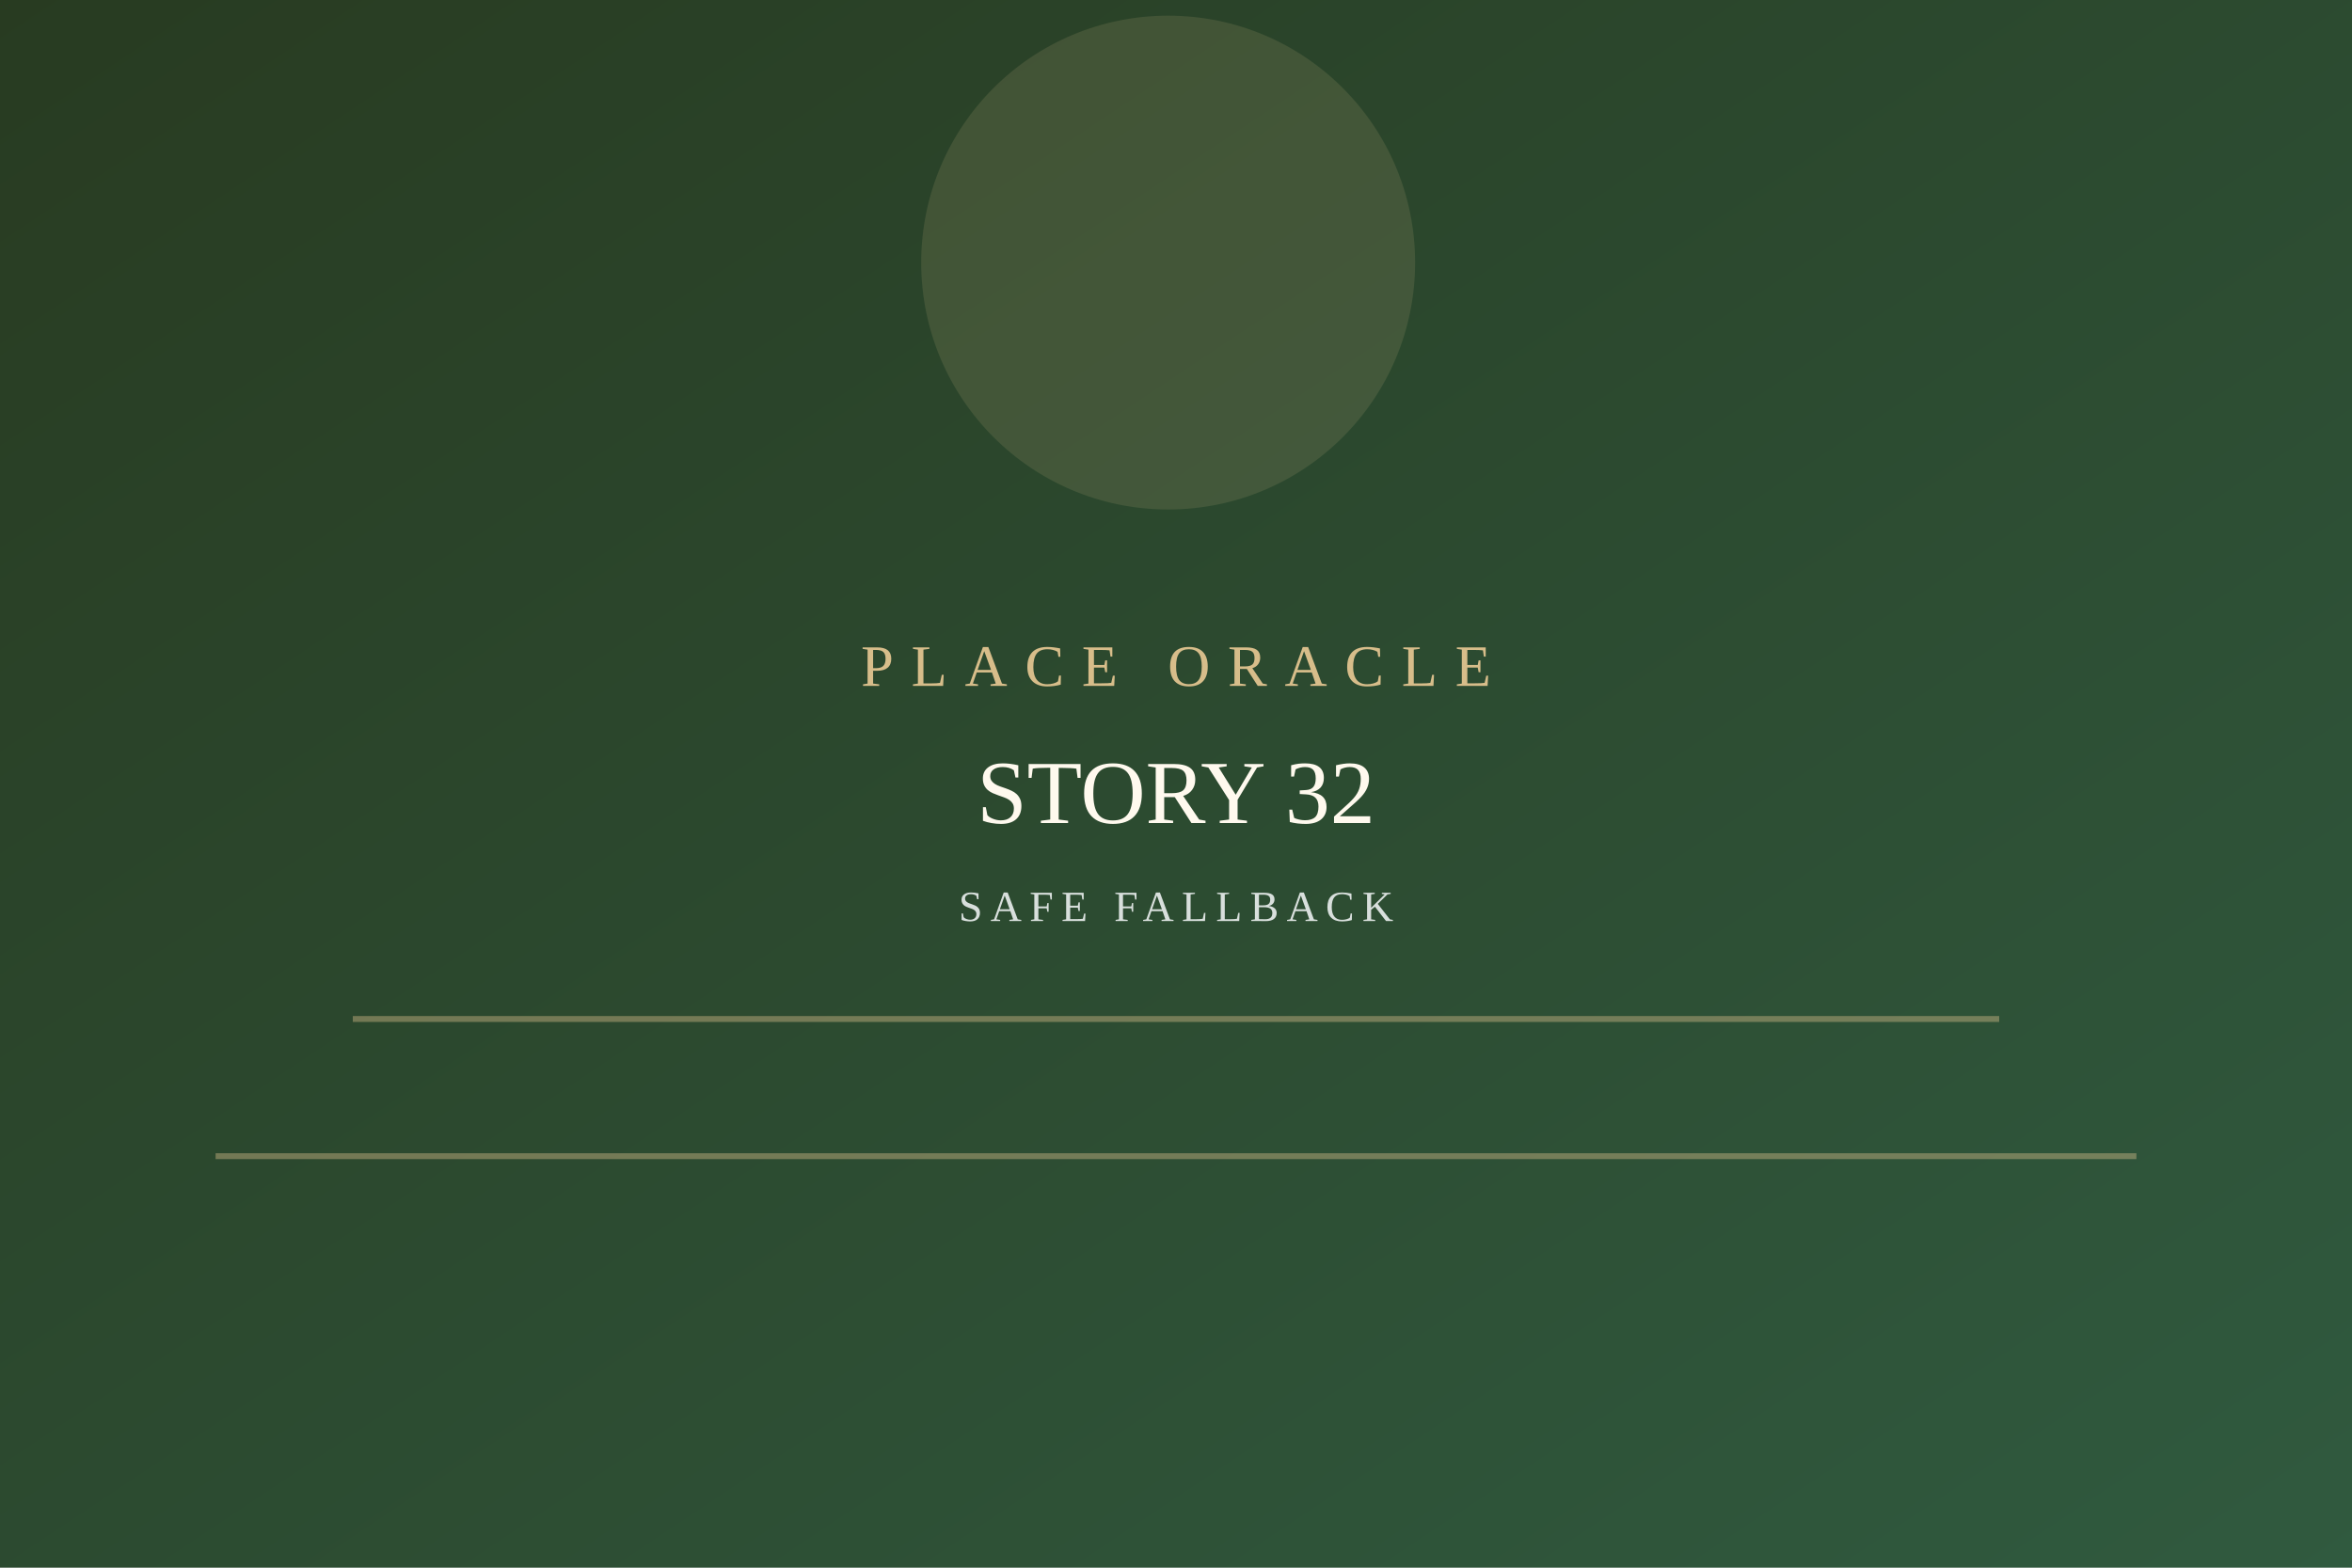
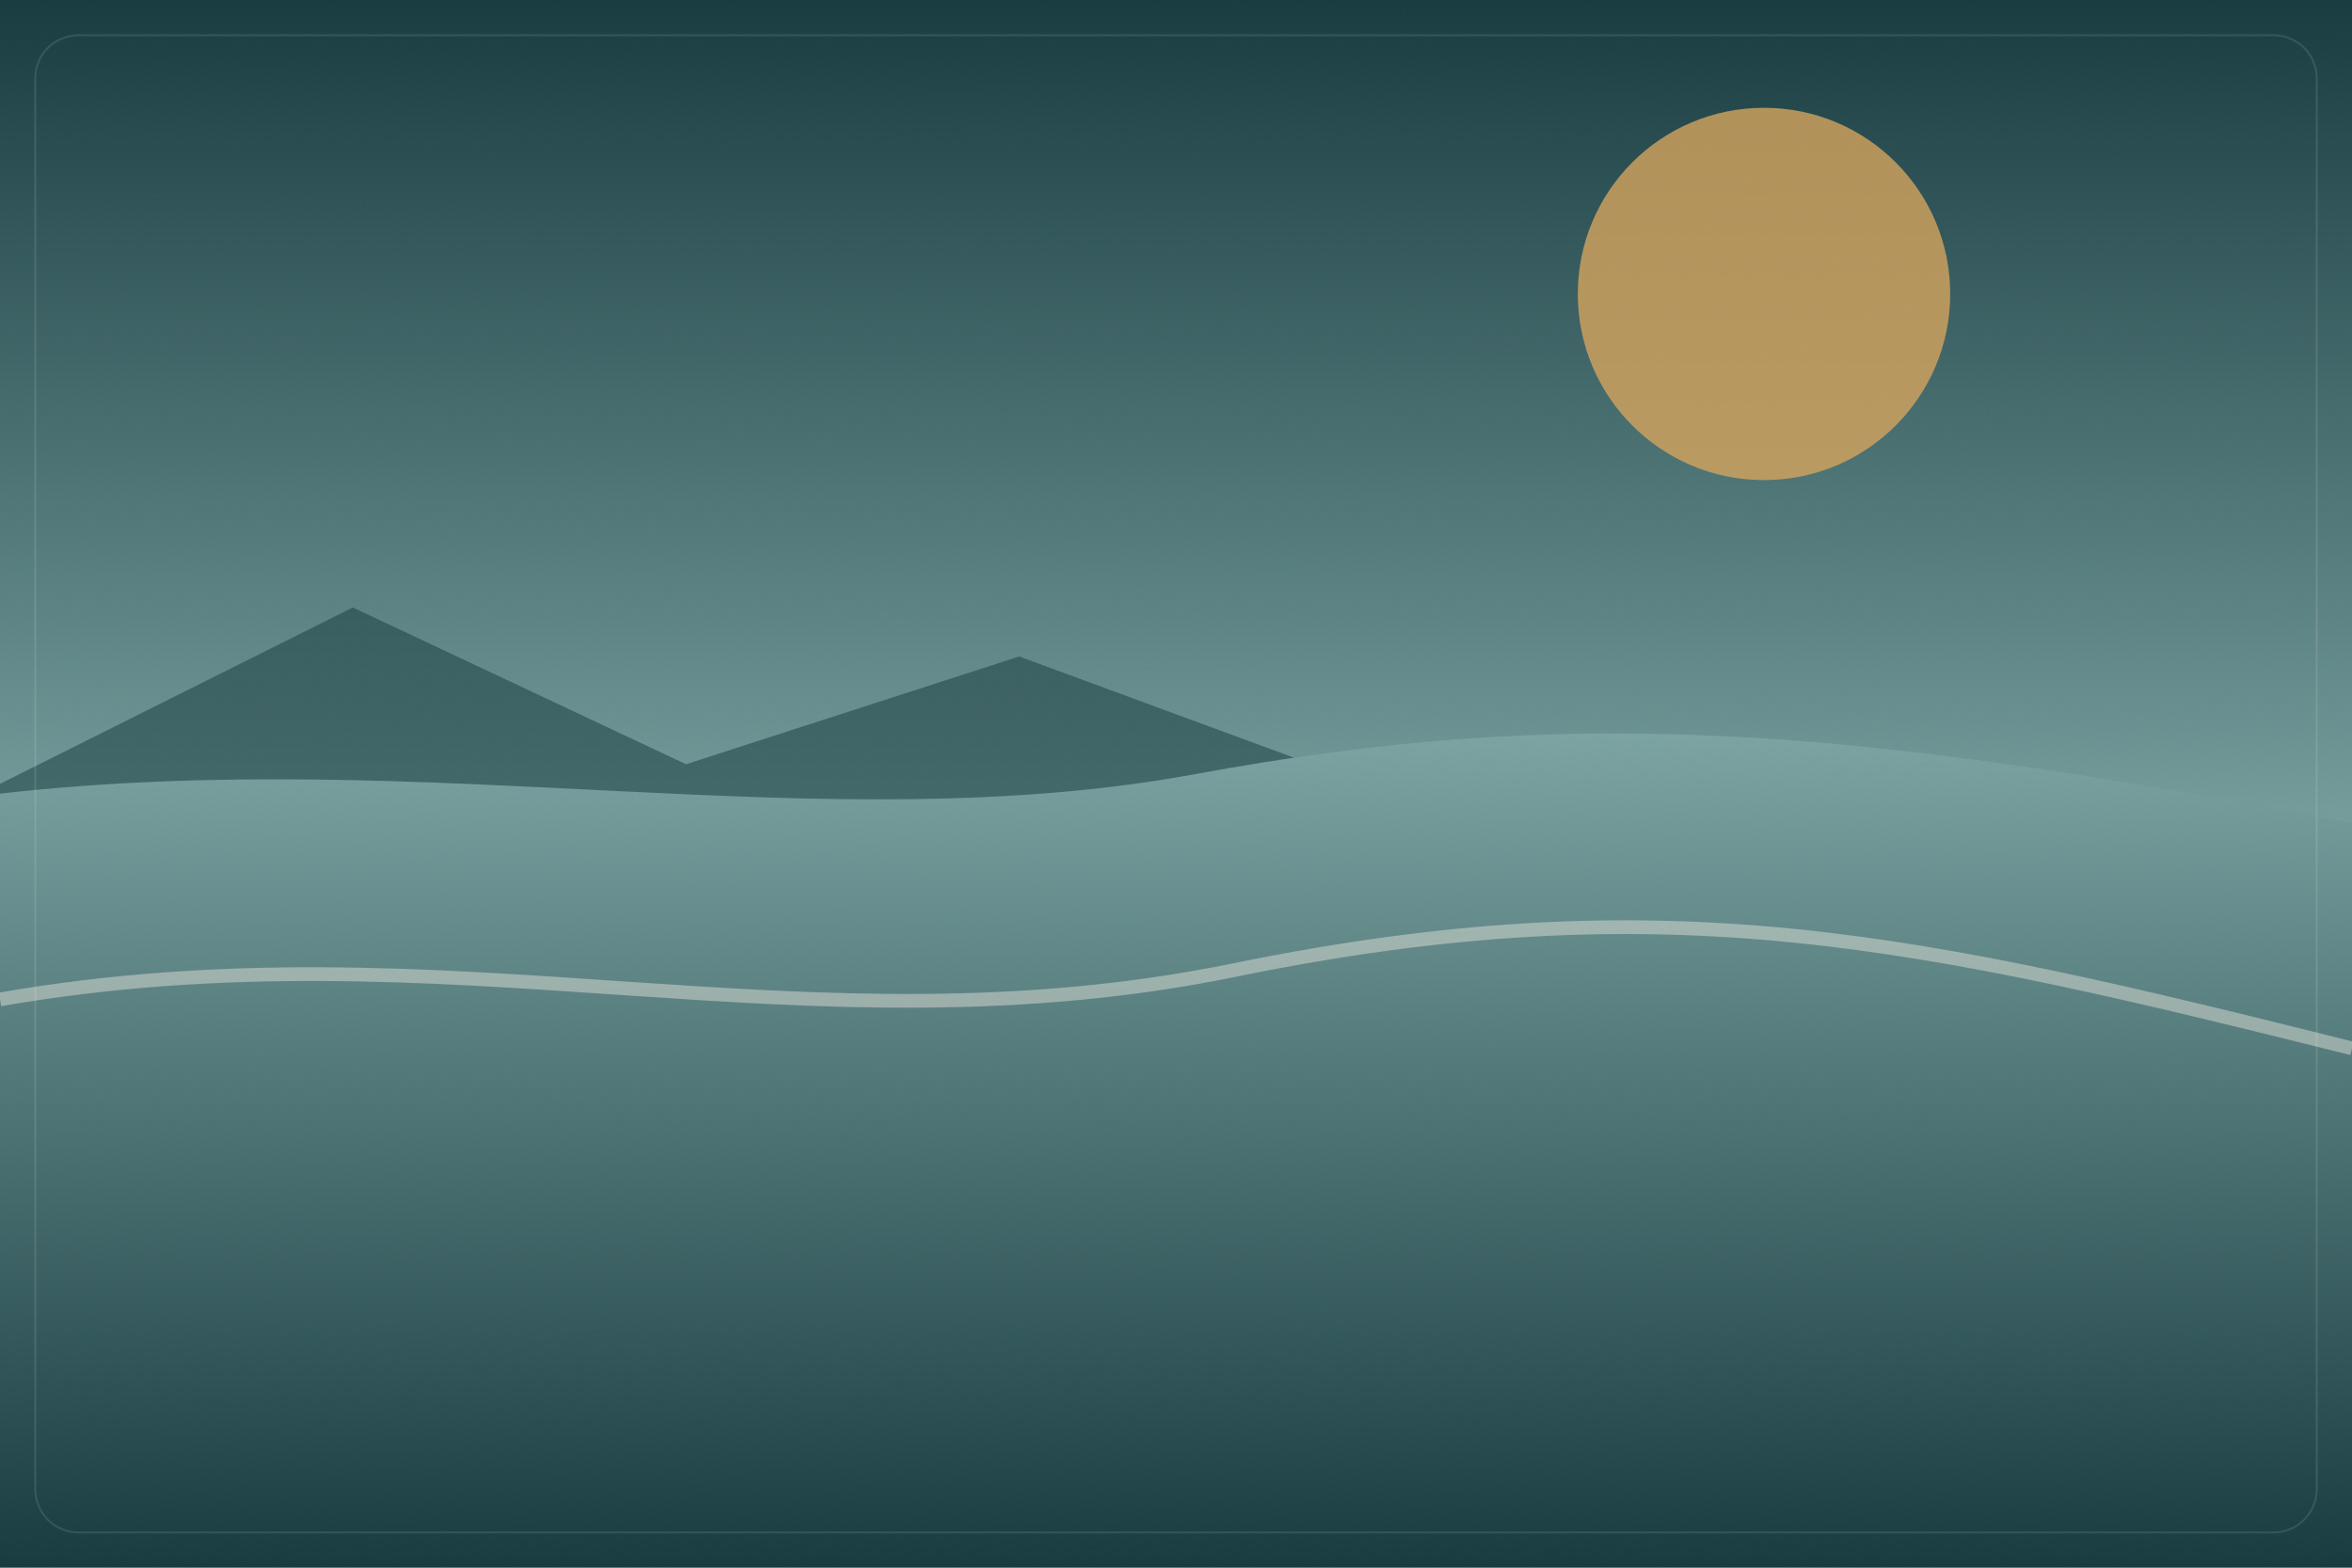
- <svg xmlns="http://www.w3.org/2000/svg" viewBox="0 0 1200 800" role="img" aria-labelledby="t d">
+ <svg xmlns="http://www.w3.org/2000/svg" viewBox="0 0 1200 800" role="img" aria-label="青空の下の海岸の波">
  <defs>
-     <linearGradient id="g" x1="0" y1="0" x2="1" y2="1">
-       <stop stop-color="hsl(104 28% 18%)" />
-       <stop offset="1" stop-color="hsl(142 30% 27%)" />
+     <linearGradient id="s" x2="0" y2="1">
+       <stop stop-color="#173b40" />
+       <stop offset=".56" stop-color="#7ba3a1" />
+       <stop offset="1" stop-color="#f6efe3" />
    </linearGradient>
+     <linearGradient id="w" x2="0" y2="1">
+       <stop stop-color="#7ba3a1" />
+       <stop offset="1" stop-color="#173b40" />
+     </linearGradient>
+     <filter id="g">
+       <feTurbulence type="fractalNoise" baseFrequency=".8" numOctaves="2" seed="32" />
+       <feComponentTransfer>
+         <feFuncA type="table" tableValues="0 .035" />
+       </feComponentTransfer>
+     </filter>
  </defs>
-   <rect width="1200" height="800" fill="url(#g)" />
-   <circle cx="596" cy="134" r="126" fill="#d7bd8a" opacity=".14" />
-   <path d="M110 590H1090M180 520H1020" stroke="#d7bd8a" stroke-width="3" opacity=".42" />
-   <text x="600" y="350" text-anchor="middle" fill="#d7bd8a" font-size="30" letter-spacing="9">PLACE ORACLE</text>
-   <text x="600" y="420" text-anchor="middle" fill="#fff9ee" font-size="46">STORY 32</text>
-   <text x="600" y="470" text-anchor="middle" fill="#d8dfdc" font-size="22" letter-spacing="4">SAFE FALLBACK</text>
+   <rect width="1200" height="800" fill="url(#s)" />
+   <circle cx="900" cy="150" r="95" fill="#d4a45c" opacity=".8" />
+   <path d="M0 400L180 310 350 390 520 335 710 405V520H0Z" fill="#173b40" opacity=".52" />
+   <path d="M0 405C220 380 420 430 610 395S940 370 1200 420V800H0Z" fill="url(#w)" />
+   <path d="M0 510C230 470 410 540 630 495S980 480 1200 535" fill="none" stroke="#f6efe3" stroke-opacity=".42" stroke-width="7" />
+   <rect width="1200" height="800" filter="url(#g)" opacity=".4" />
+   <rect x="18" y="18" width="1164" height="764" rx="22" fill="none" stroke="#f6efe3" stroke-opacity=".12" />
</svg>
